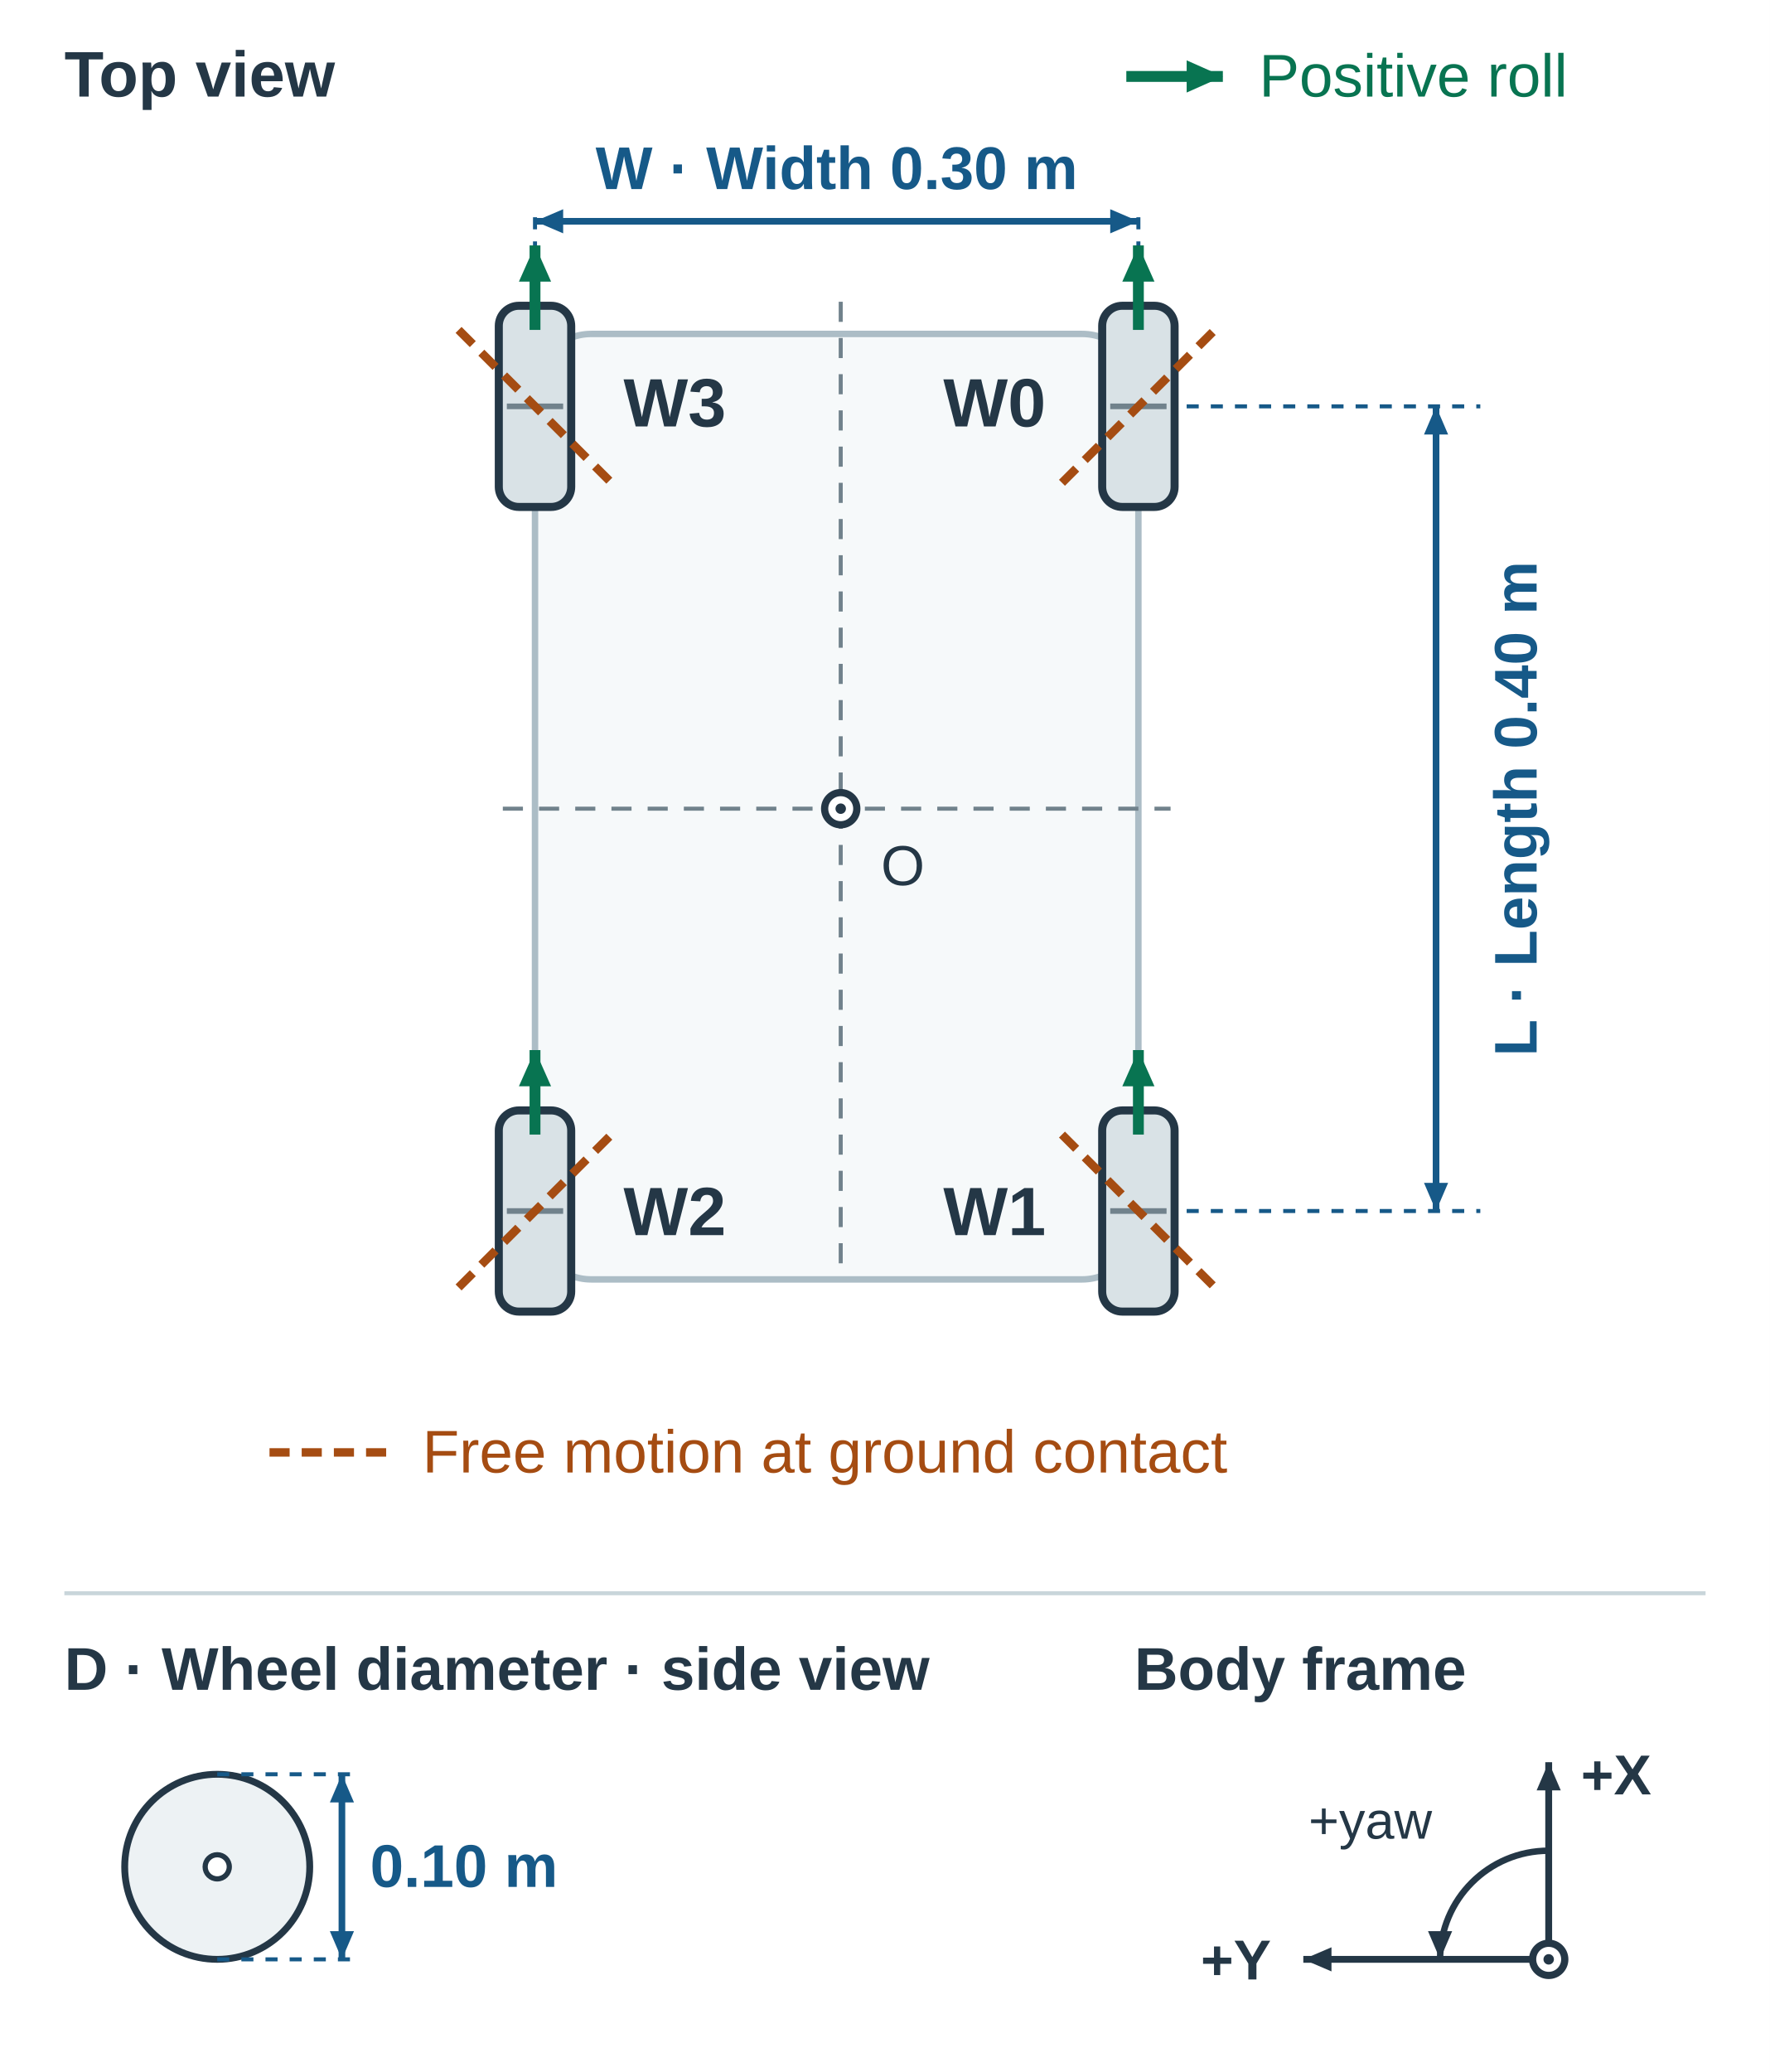
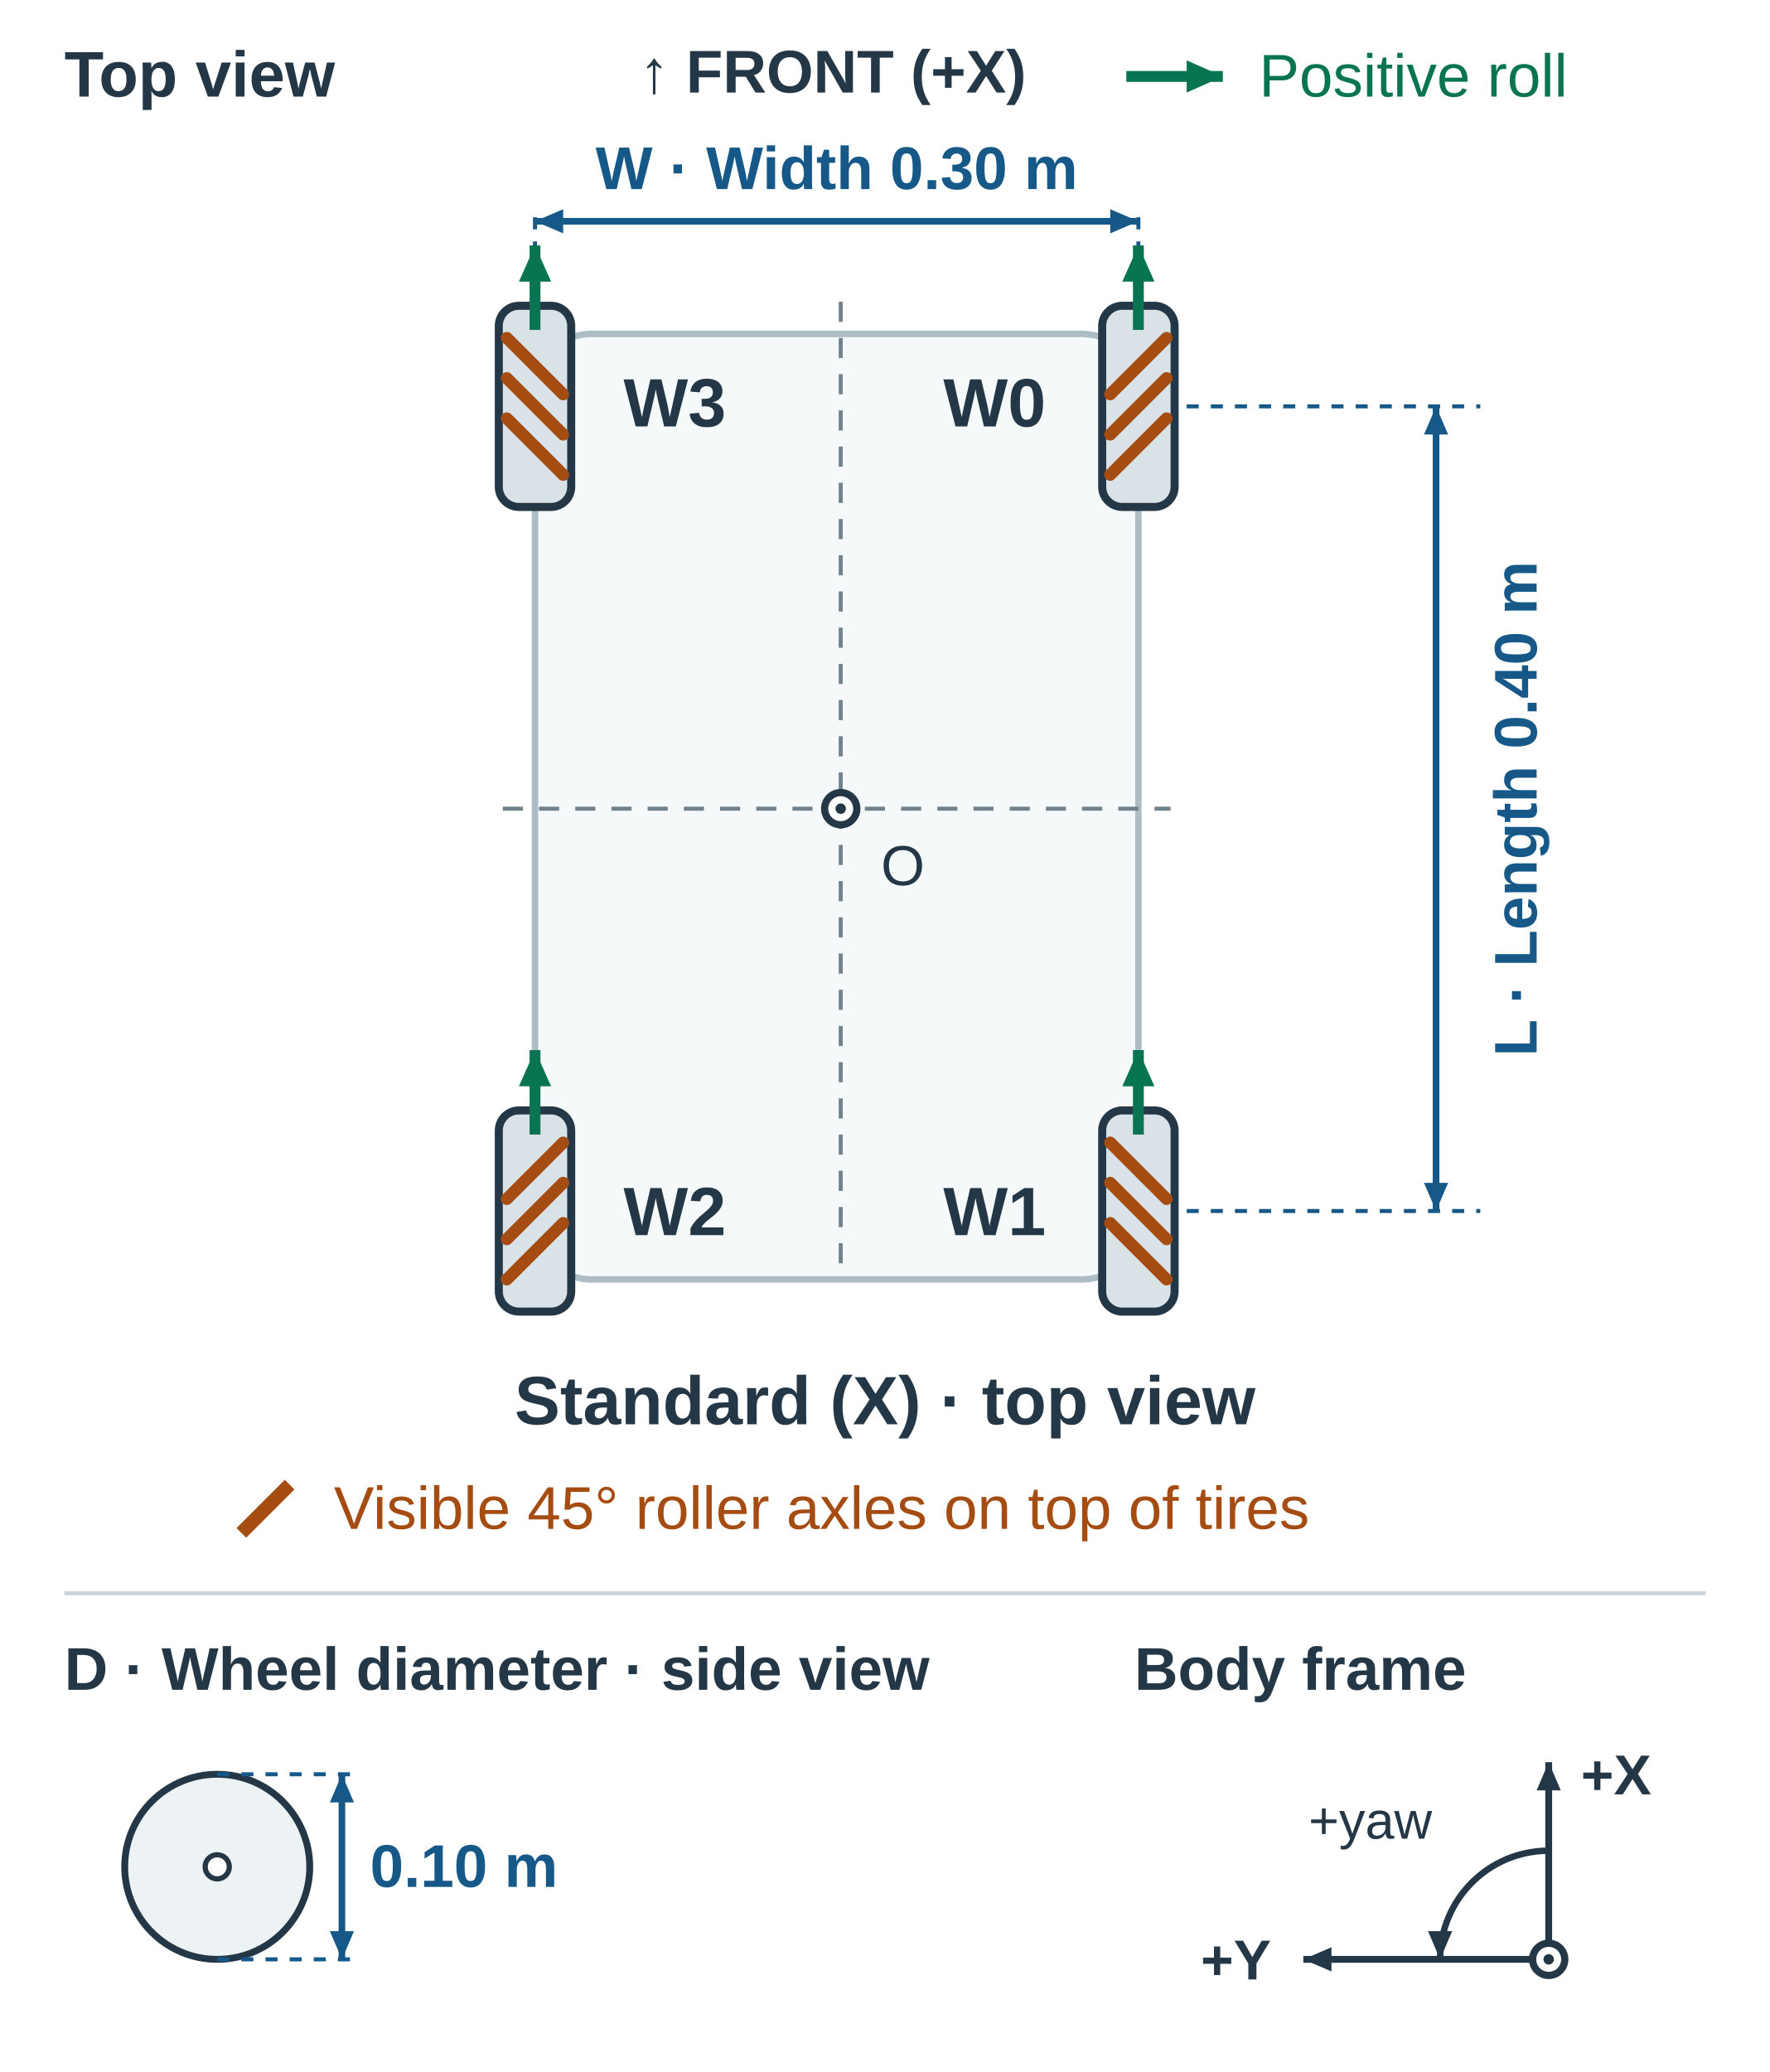
<svg xmlns="http://www.w3.org/2000/svg" width="440" height="515" viewBox="0 0 440 515" role="img" aria-labelledby="title description">
  <rect x="0" y="0" width="440" height="515" rx="0" fill="white" stroke="none" stroke-width="1.6" />
  <g font-family="Arial, Helvetica, sans-serif">
    <text x="16" y="24" font-size="16" fill="#243746" text-anchor="start" font-weight="700">Top view</text>
+     <text x="207" y="23" font-size="15" fill="#243746" text-anchor="middle" font-weight="700">↑ FRONT (+X)</text>
    <line x1="280" y1="19" x2="304" y2="19" stroke="#087451" stroke-width="2.7" />
    <polygon points="304,19 295,15 295,23" fill="#087451" />
    <text x="313" y="24" font-size="15" fill="#087451" text-anchor="start" font-weight="400">Positive roll</text>
    <rect x="133" y="83" width="150" height="235" rx="14" fill="#f6f9fa" stroke="#acbdc6" stroke-width="1.6" />
    <line x1="209" y1="75" x2="209" y2="316" stroke="#71828c" stroke-width="1" stroke-dasharray="5 4" />
    <line x1="125" y1="201" x2="291" y2="201" stroke="#71828c" stroke-width="1" stroke-dasharray="5 4" />
    <line x1="133" y1="105" x2="133" y2="52" stroke="#165988" stroke-width="1" stroke-dasharray="3 3" />
    <line x1="283" y1="105" x2="283" y2="52" stroke="#165988" stroke-width="1" stroke-dasharray="3 3" />
    <line x1="133" y1="55" x2="283" y2="55" stroke="#165988" stroke-width="1.65" />
    <polygon points="283,55 276,52 276,58" fill="#165988" />
    <polygon points="133,55 140,58 140,52" fill="#165988" />
    <text x="208" y="47" font-size="15" fill="#165988" text-anchor="middle" font-weight="600">W · Width  0.30 m</text>
    <line x1="283" y1="101" x2="368" y2="101" stroke="#165988" stroke-width="1" stroke-dasharray="3 3" />
    <line x1="283" y1="301" x2="368" y2="301" stroke="#165988" stroke-width="1" stroke-dasharray="3 3" />
    <line x1="357" y1="101" x2="357" y2="301" stroke="#165988" stroke-width="1.65" />
    <polygon points="357,301 360,294 354,294" fill="#165988" />
    <polygon points="357,101 354,108 360,108" fill="#165988" />
    <text x="382" y="201" font-size="15" fill="#165988" text-anchor="middle" font-weight="600" transform="rotate(-90 382 201)">L · Length  0.40 m</text>
    <g transform="translate(133 101) rotate(0)">
      <rect x="-9" y="-25" width="18" height="50" rx="5" fill="#d9e2e6" stroke="#243746" stroke-width="2" />
-       <line x1="-7" y1="0" x2="7" y2="0" stroke="#71828c" stroke-width="1.4" />
+       <path aria-label="W3 top rollers" d="M-7 -17l14 14 M-7 -7l14 14 M-7 3l14 14" fill="none" stroke="#a54c12" stroke-width="3" stroke-linecap="round" />
      <line x1="0" y1="-19" x2="0" y2="-40" stroke="#087451" stroke-width="2.7" />
      <polygon points="0,-40 -4,-31 4,-31" fill="#087451" />
    </g>
    <g transform="translate(283 101) rotate(0)">
      <rect x="-9" y="-25" width="18" height="50" rx="5" fill="#d9e2e6" stroke="#243746" stroke-width="2" />
-       <line x1="-7" y1="0" x2="7" y2="0" stroke="#71828c" stroke-width="1.4" />
+       <path aria-label="W0 top rollers" d="M-7 -3l14 -14 M-7 7l14 -14 M-7 17l14 -14" fill="none" stroke="#a54c12" stroke-width="3" stroke-linecap="round" />
      <line x1="0" y1="-19" x2="0" y2="-40" stroke="#087451" stroke-width="2.7" />
      <polygon points="0,-40 -4,-31 4,-31" fill="#087451" />
    </g>
    <g transform="translate(133 301) rotate(0)">
      <rect x="-9" y="-25" width="18" height="50" rx="5" fill="#d9e2e6" stroke="#243746" stroke-width="2" />
-       <line x1="-7" y1="0" x2="7" y2="0" stroke="#71828c" stroke-width="1.4" />
+       <path aria-label="W2 top rollers" d="M-7 -3l14 -14 M-7 7l14 -14 M-7 17l14 -14" fill="none" stroke="#a54c12" stroke-width="3" stroke-linecap="round" />
      <line x1="0" y1="-19" x2="0" y2="-40" stroke="#087451" stroke-width="2.7" />
      <polygon points="0,-40 -4,-31 4,-31" fill="#087451" />
    </g>
    <g transform="translate(283 301) rotate(0)">
      <rect x="-9" y="-25" width="18" height="50" rx="5" fill="#d9e2e6" stroke="#243746" stroke-width="2" />
-       <line x1="-7" y1="0" x2="7" y2="0" stroke="#71828c" stroke-width="1.4" />
+       <path aria-label="W1 top rollers" d="M-7 -17l14 14 M-7 -7l14 14 M-7 3l14 14" fill="none" stroke="#a54c12" stroke-width="3" stroke-linecap="round" />
      <line x1="0" y1="-19" x2="0" y2="-40" stroke="#087451" stroke-width="2.7" />
      <polygon points="0,-40 -4,-31 4,-31" fill="#087451" />
    </g>
-     <line x1="114" y1="82" x2="152" y2="120" stroke="#a54c12" stroke-width="2.1" stroke-dasharray="5 3" />
-     <line x1="264" y1="120" x2="302" y2="82" stroke="#a54c12" stroke-width="2.1" stroke-dasharray="5 3" />
-     <line x1="114" y1="320" x2="152" y2="282" stroke="#a54c12" stroke-width="2.1" stroke-dasharray="5 3" />
-     <line x1="264" y1="282" x2="302" y2="320" stroke="#a54c12" stroke-width="2.1" stroke-dasharray="5 3" />
    <text x="155" y="106" font-size="17" fill="#243746" text-anchor="start" font-weight="700">W3</text>
    <text x="260" y="106" font-size="17" fill="#243746" text-anchor="end" font-weight="700">W0</text>
    <text x="155" y="307" font-size="17" fill="#243746" text-anchor="start" font-weight="700">W2</text>
    <text x="260" y="307" font-size="17" fill="#243746" text-anchor="end" font-weight="700">W1</text>
    <circle cx="209" cy="201" r="4" fill="white" stroke="#243746" stroke-width="1.8" />
    <circle cx="209" cy="201" r="1.3" fill="#243746" stroke="none" stroke-width="1.5" />
    <text x="219" y="220" font-size="14" fill="#243746" text-anchor="start" font-weight="400">O</text>
-     <line x1="67" y1="361" x2="96" y2="361" stroke="#a54c12" stroke-width="2.1" stroke-dasharray="5 3" />
-     <text x="105" y="366" font-size="15" fill="#a54c12" text-anchor="start" font-weight="400">Free motion at ground contact</text>
+     <text x="220" y="354" font-size="17" fill="#243746" text-anchor="middle" font-weight="700">Standard (X) · top view</text>
+     <path d="M60 381l12 -12" stroke="#a54c12" stroke-width="3.4" />
+     <text x="83" y="380" font-size="15" fill="#a54c12" text-anchor="start">Visible 45° roller axles on top of tires</text>
    <line x1="16" y1="396" x2="424" y2="396" stroke="#c9d5da" stroke-width="1" />
    <text x="16" y="420" font-size="15" fill="#243746" text-anchor="start" font-weight="700">D · Wheel diameter · side view</text>
    <text x="282" y="420" font-size="15" fill="#243746" text-anchor="start" font-weight="700">Body frame</text>
    <circle cx="54" cy="464" r="23" fill="#edf2f4" stroke="#243746" stroke-width="1.7" />
    <circle cx="54" cy="464" r="3" fill="white" stroke="#243746" stroke-width="1.3" />
    <line x1="54" y1="441" x2="88" y2="441" stroke="#165988" stroke-width="1" stroke-dasharray="3 3" />
    <line x1="54" y1="487" x2="88" y2="487" stroke="#165988" stroke-width="1" stroke-dasharray="3 3" />
    <line x1="85" y1="441" x2="85" y2="487" stroke="#165988" stroke-width="1.65" />
    <polygon points="85,487 88,480 82,480" fill="#165988" />
    <polygon points="85,441 82,448 88,448" fill="#165988" />
    <text x="92" y="469" font-size="15" fill="#165988" text-anchor="start" font-weight="600">0.10 m</text>
    <line x1="385" y1="487" x2="385" y2="438" stroke="#243746" stroke-width="1.7" />
    <polygon points="385,438 382,445 388,445" fill="#243746" />
    <line x1="385" y1="487" x2="324" y2="487" stroke="#243746" stroke-width="1.7" />
    <polygon points="324,487 331,490 331,484" fill="#243746" />
    <path d="M 385 460 A 27 27 0 0 0 358 487" fill="none" stroke="#243746" stroke-width="1.6" />
    <polygon points="358,487 361,480 355,480" fill="#243746" />
    <circle cx="385" cy="487" r="4" fill="white" stroke="#243746" stroke-width="1.8" />
    <circle cx="385" cy="487" r="1.3" fill="#243746" stroke="none" stroke-width="1.5" />
    <text x="393" y="446" font-size="14" fill="#243746" text-anchor="start" font-weight="700">+X</text>
    <text x="316" y="492" font-size="14" fill="#243746" text-anchor="end" font-weight="700">+Y</text>
    <text x="356" y="457" font-size="13" fill="#243746" text-anchor="end" font-weight="400">+yaw</text>
  </g>
</svg>
